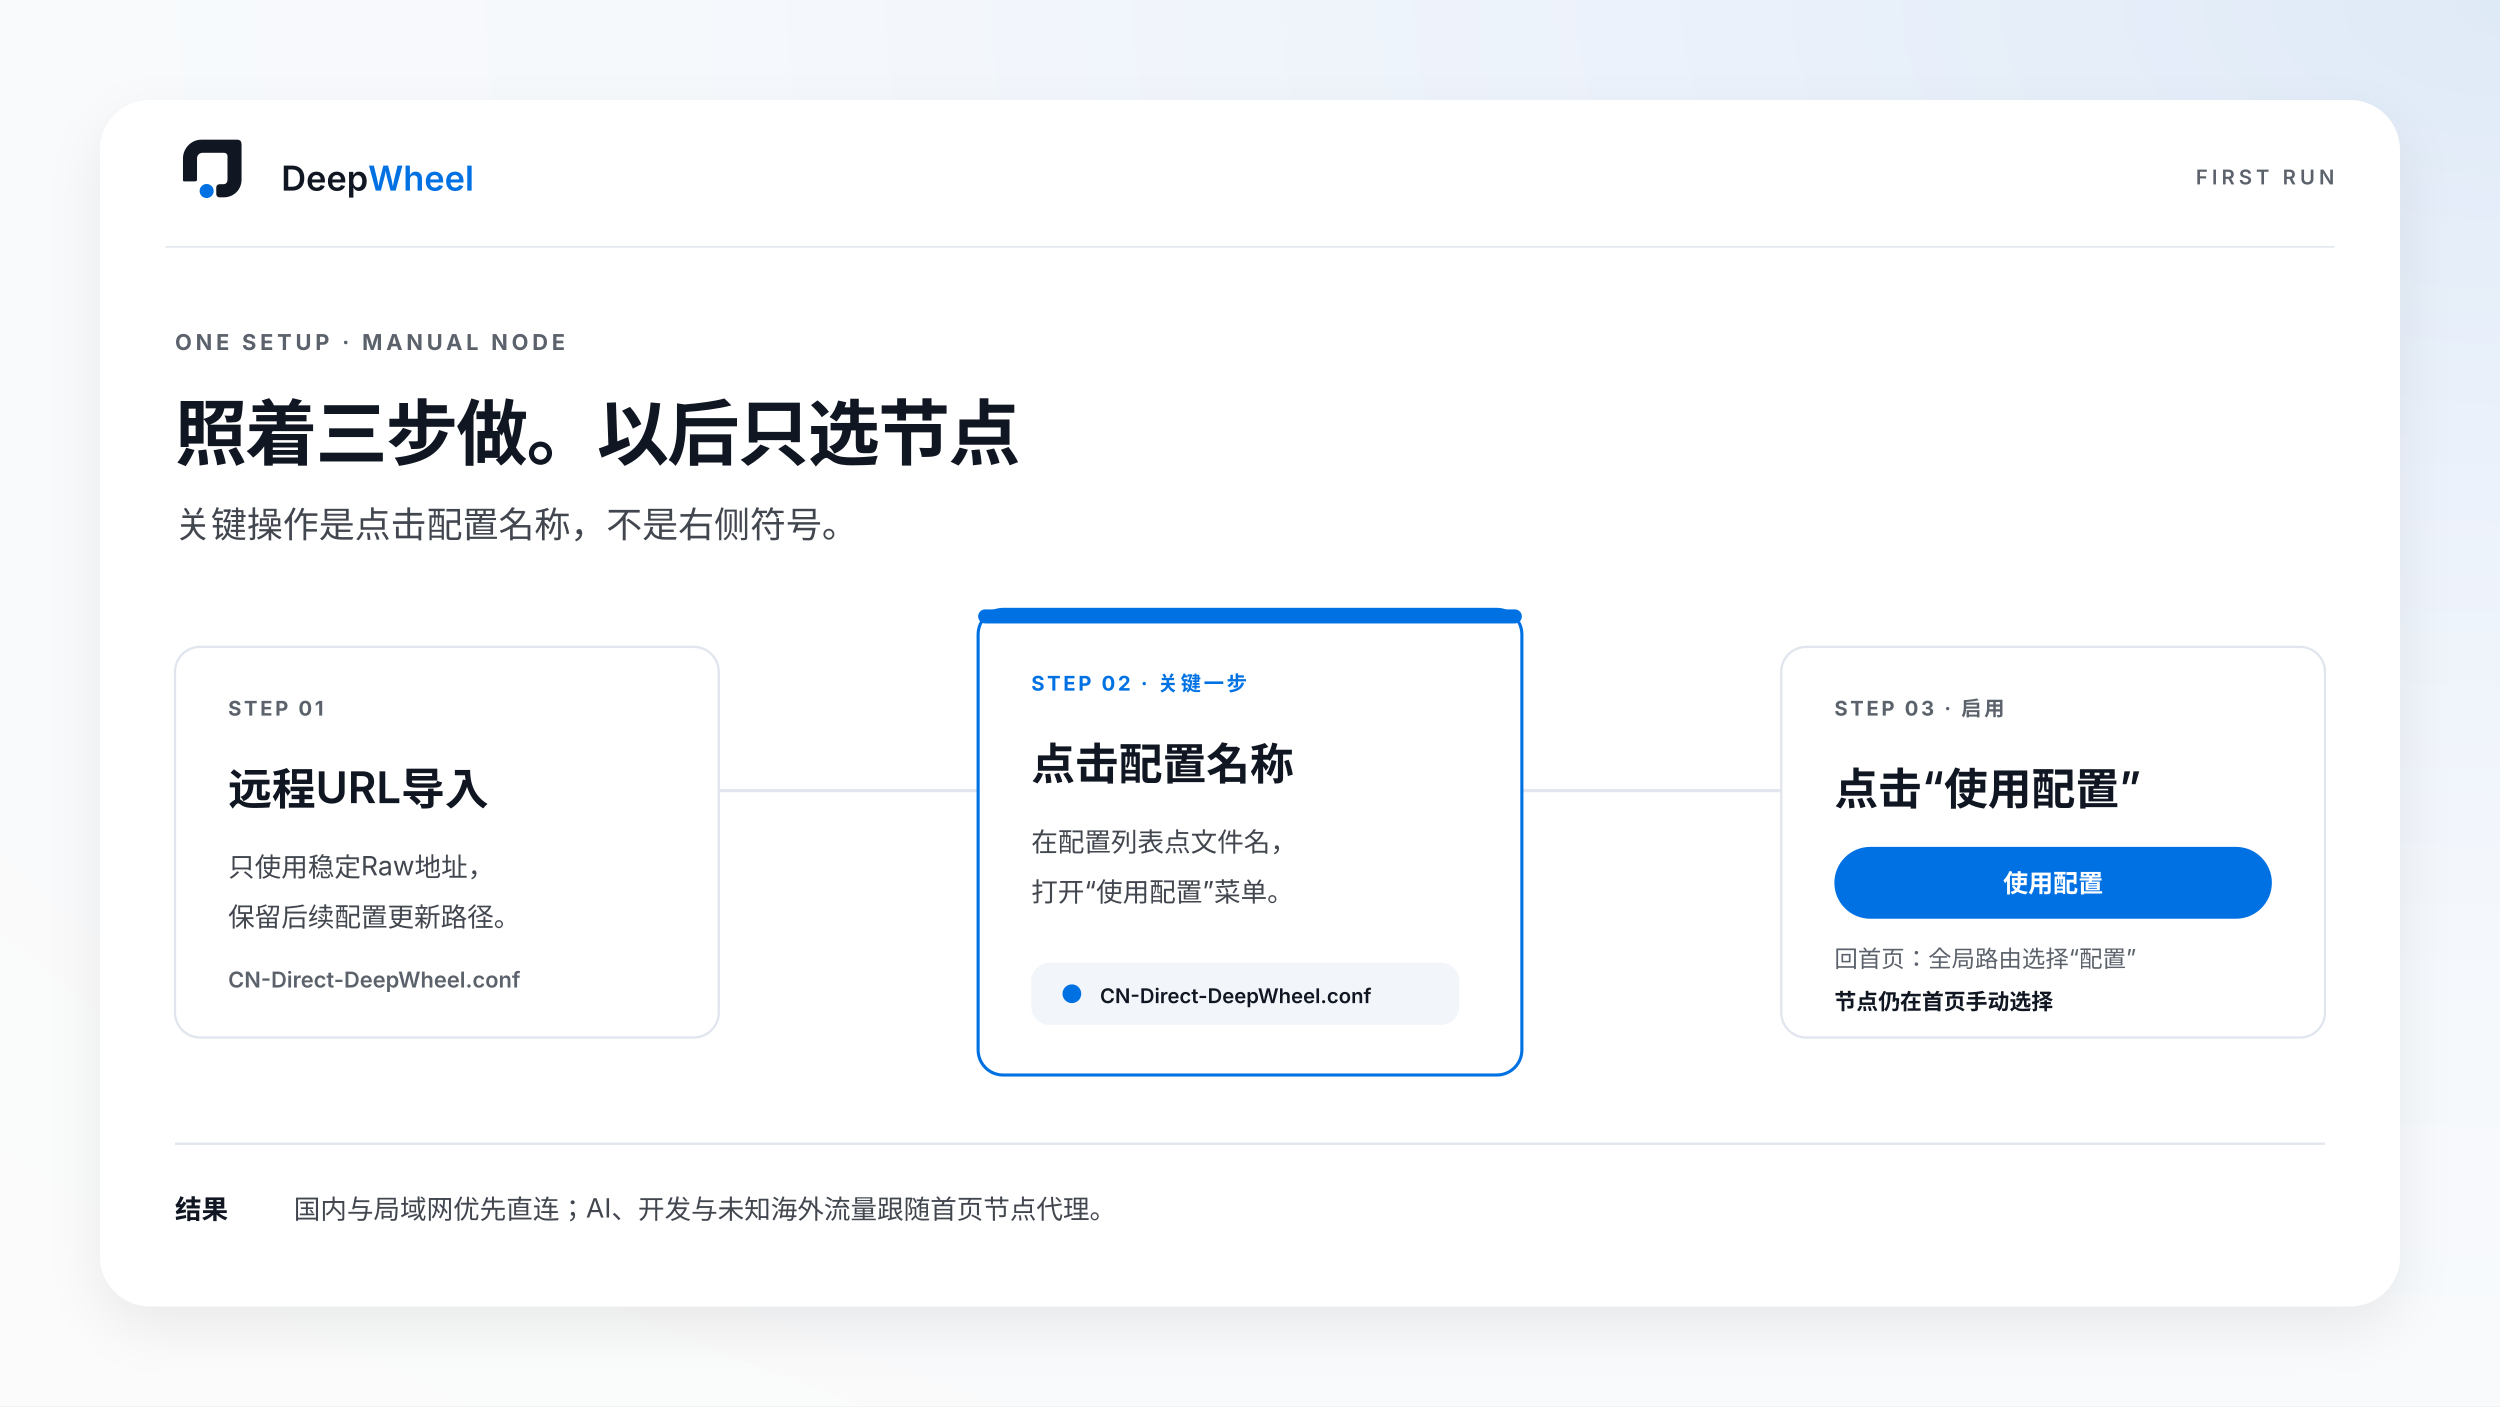
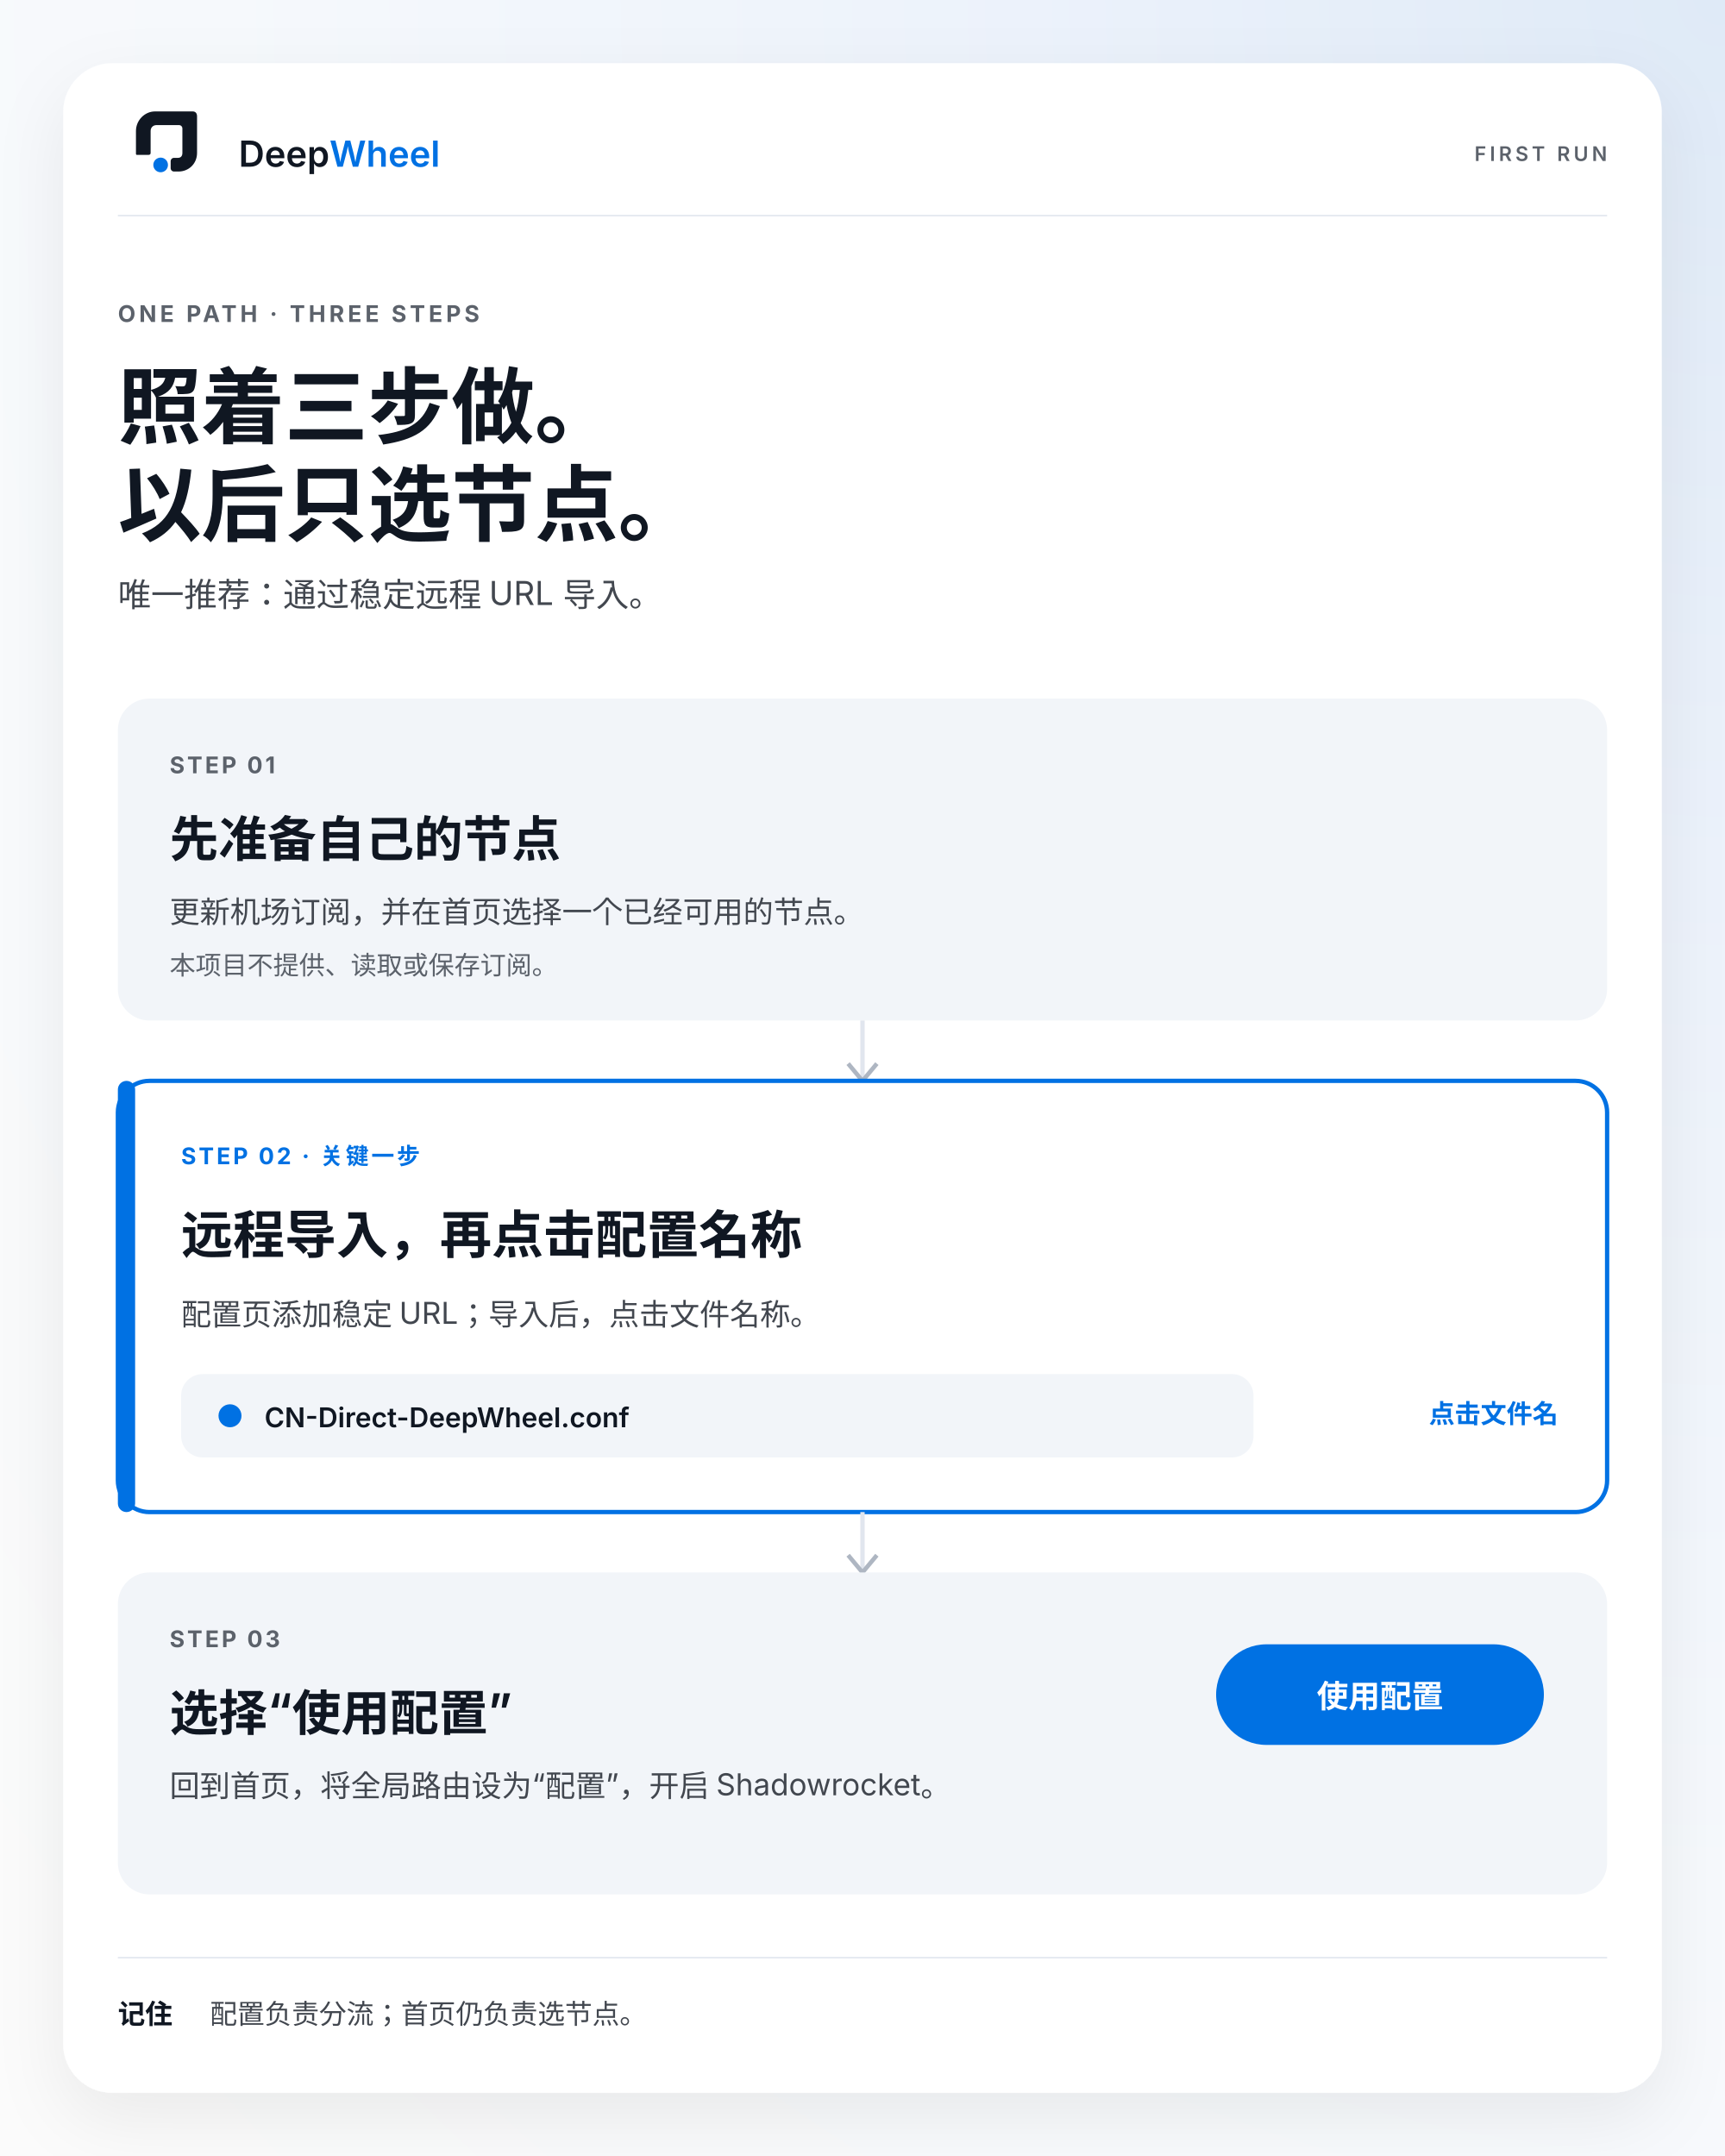
- <svg xmlns="http://www.w3.org/2000/svg" width="1600" height="900" viewBox="0 0 1600 900" role="img" aria-labelledby="title desc">
+ <svg xmlns="http://www.w3.org/2000/svg" width="1200" height="1500" viewBox="0 0 1200 1500" role="img" aria-labelledby="title desc">
  <defs>
    <radialGradient id="aura" cx="100%" cy="0%" r="135%">
      <stop offset="0%" stop-color="#DFEAF7" />
-       <stop offset="26%" stop-color="#ECF2FB" />
-       <stop offset="55%" stop-color="#F6F9FC" />
+       <stop offset="30%" stop-color="#ECF2FB" />
+       <stop offset="65%" stop-color="#F6F9FC" />
      <stop offset="100%" stop-color="#FBFBFB" />
    </radialGradient>
-     <filter id="cardShadow" x="-10%" y="-10%" width="120%" height="130%">
-       <feDropShadow dx="0" dy="2" stdDeviation="2" flood-color="#101722" flood-opacity=".04" />
-       <feDropShadow dx="0" dy="14" stdDeviation="17" flood-color="#101722" flood-opacity=".07" />
+     <filter id="shadow" x="-10%" y="-10%" width="120%" height="130%">
+       <feDropShadow dx="0" dy="3" stdDeviation="3" flood-color="#101722" flood-opacity=".04" />
+       <feDropShadow dx="0" dy="18" stdDeviation="24" flood-color="#101722" flood-opacity=".07" />
    </filter>
  </defs>
-   <rect width="1600" height="900" fill="url(#aura)" />
-   <rect x="64" y="64" width="1472" height="772" rx="32" fill="#FFFFFF" filter="url(#cardShadow)" />
-   <g transform="translate(106 81) scale(.30)">
+   <rect width="1200" height="1500" fill="url(#aura)" />
+   <rect x="44" y="44" width="1112" height="1412" rx="34" fill="#FFFFFF" filter="url(#shadow)" />
+   <g transform="translate(82 68) scale(.34)">
    <path fill="#101722" d="M37 115V68C37 46 55 28 76 28H153C159 28 162 32 162 38V113C162 135 145 151 124 151H115C111 151 108 148 108 144V130C108 126 111 123 115 123H123C129 123 132 119 132 113V63C132 59 129 56 125 56H79C72 56 67 61 67 68V113C67 116 65 117 62 117H39C38 117 37 116 37 115Z" />
    <circle cx="87.5" cy="137.5" r="14.99" fill="#0071E3" />
  </g>
-   <text x="180" y="122" font-family="'Avenir Next','Inter','PingFang SC',sans-serif" font-weight="600" font-size="22" fill="#101722">Deep<tspan fill="#0071E3">Wheel</tspan>
+   <text x="166" y="116" font-family="'Avenir Next','Inter','PingFang SC',sans-serif" font-weight="600" font-size="25" fill="#101722">Deep<tspan fill="#0071E3">Wheel</tspan>
  </text>
-   <text x="1494" y="118" text-anchor="end" font-family="'Avenir Next','Inter','PingFang SC',sans-serif" font-weight="600" font-size="13" fill="#5C626B" letter-spacing="2.6">FIRST RUN</text>
-   <line x1="106" y1="158" x2="1494" y2="158" stroke="#E1E6EE" />
-   <text x="112" y="224" font-family="'Avenir Next','Inter','PingFang SC',sans-serif" font-weight="700" font-size="14" fill="#5C626B" letter-spacing="2.4">ONE SETUP · MANUAL NODE</text>
-   <text x="112" y="294" font-family="'Avenir Next','PingFang SC','Inter',sans-serif" font-weight="600" font-size="46" fill="#101722" letter-spacing="-1">照着三步做。以后只选节点</text>
-   <text x="112" y="344" font-family="'Avenir Next','PingFang SC','Inter',sans-serif" font-weight="400" font-size="23" fill="#42474F">关键操作是点击配置名称，不是右侧符号。</text>
-   <line x1="304" y1="506" x2="692" y2="506" stroke="#E1E6EE" stroke-width="2" />
-   <path d="M682 498 L694 506 L682 514" fill="none" stroke="#AEB6C2" stroke-width="2" />
-   <line x1="908" y1="506" x2="1296" y2="506" stroke="#E1E6EE" stroke-width="2" />
-   <path d="M1286 498 L1298 506 L1286 514" fill="none" stroke="#AEB6C2" stroke-width="2" />
-   <rect x="112" y="414" width="348" height="250" rx="16" fill="#FFFFFF" stroke="#E1E6EE" stroke-width="1.5" />
-   <text x="146" y="458" font-family="'Avenir Next','Inter','PingFang SC',sans-serif" font-weight="700" font-size="13" fill="#5C626B" letter-spacing="1.7">STEP 01</text>
-   <text x="146" y="515" font-family="'Avenir Next','PingFang SC','Inter',sans-serif" font-weight="600" font-size="28" fill="#101722">远程URL导入</text>
-   <text x="146" y="561" font-family="'Avenir Next','PingFang SC','Inter',sans-serif" font-weight="400" font-size="17" fill="#42474F">只使用稳定Raw地址，</text>
-   <text x="146" y="593" font-family="'Avenir Next','PingFang SC','Inter',sans-serif" font-weight="400" font-size="17" fill="#42474F">保留后续配置更新路径。</text>
-   <text x="146" y="632" font-family="'Avenir Next','Inter','PingFang SC',sans-serif" font-weight="600" font-size="14" fill="#5C626B">CN-Direct-DeepWheel.conf</text>
-   <rect x="626" y="390" width="348" height="298" rx="16" fill="#FFFFFF" stroke="#0071E3" stroke-width="2" />
-   <rect x="626" y="390" width="348" height="9" rx="4.5" fill="#0071E3" />
-   <text x="660" y="442" font-family="'Avenir Next','Inter','PingFang SC',sans-serif" font-weight="700" font-size="13" fill="#0071E3" letter-spacing="1.7">STEP 02 · 关键一步</text>
-   <text x="660" y="499" font-family="'Avenir Next','PingFang SC','Inter',sans-serif" font-weight="600" font-size="28" fill="#101722">点击配置名称</text>
-   <text x="660" y="545" font-family="'Avenir Next','PingFang SC','Inter',sans-serif" font-weight="400" font-size="17" fill="#42474F">在配置列表点文件名，</text>
-   <text x="660" y="577" font-family="'Avenir Next','PingFang SC','Inter',sans-serif" font-weight="400" font-size="17" fill="#42474F">打开“使用配置”菜单。</text>
-   <rect x="660" y="616" width="274" height="40" rx="12" fill="#F2F5F9" />
-   <circle cx="686" cy="636" r="6" fill="#0071E3" />
-   <text x="704" y="642" font-family="'Avenir Next','Inter','PingFang SC',sans-serif" font-weight="600" font-size="13" fill="#101722">CN-Direct-DeepWheel.conf</text>
-   <rect x="1140" y="414" width="348" height="250" rx="16" fill="#FFFFFF" stroke="#E1E6EE" stroke-width="1.5" />
-   <text x="1174" y="458" font-family="'Avenir Next','Inter','PingFang SC',sans-serif" font-weight="700" font-size="13" fill="#5C626B" letter-spacing="1.7">STEP 03 · 启用</text>
-   <text x="1174" y="515" font-family="'Avenir Next','PingFang SC','Inter',sans-serif" font-weight="600" font-size="28" fill="#101722">点击“使用配置”</text>
-   <rect x="1174" y="542" width="280" height="46" rx="23" fill="#0071E3" />
-   <text x="1314" y="571" text-anchor="middle" font-family="'Avenir Next','PingFang SC','Inter',sans-serif" font-weight="600" font-size="16" fill="#FFFFFF">使用配置</text>
-   <text x="1174" y="619" font-family="'Avenir Next','PingFang SC','Inter',sans-serif" font-weight="400" font-size="15" fill="#5C626B">回首页：全局路由选择“配置”</text>
-   <text x="1174" y="646" font-family="'Avenir Next','PingFang SC','Inter',sans-serif" font-weight="600" font-size="14" fill="#101722">节点仍在首页手动选择</text>
-   <line x1="112" y1="732" x2="1488" y2="732" stroke="#E1E6EE" stroke-width="1.5" />
-   <text x="112" y="780" font-family="'Avenir Next','PingFang SC','Inter',sans-serif" font-weight="600" font-size="17" fill="#101722">结果</text>
-   <text x="188" y="780" font-family="'Avenir Next','PingFang SC','Inter',sans-serif" font-weight="400" font-size="17" fill="#42474F">国内与局域网优先直连；AI、开发与未知海外流量跟随首页节点代理。</text>
+   <text x="1118" y="112" text-anchor="end" font-family="'Avenir Next','Inter','PingFang SC',sans-serif" font-weight="600" font-size="14" fill="#5C626B" letter-spacing="2.4">FIRST RUN</text>
+   <line x1="82" y1="150" x2="1118" y2="150" stroke="#E1E6EE" />
+   <text x="82" y="224" font-family="'Avenir Next','Inter','PingFang SC',sans-serif" font-weight="700" font-size="16" fill="#5C626B" letter-spacing="2.4">ONE PATH · THREE STEPS</text>
+   <text x="82" y="304" font-family="'Avenir Next','PingFang SC','Inter',sans-serif" font-weight="600" font-size="58" fill="#101722">照着三步做。</text>
+   <text x="82" y="372" font-family="'Avenir Next','PingFang SC','Inter',sans-serif" font-weight="600" font-size="58" fill="#101722">以后只选节点。</text>
+   <text x="82" y="422" font-family="'Avenir Next','PingFang SC','Inter',sans-serif" font-size="23" fill="#42474F">唯一推荐：通过稳定远程 URL 导入。</text>
+   <rect x="82" y="486" width="1036" height="224" rx="22" fill="#F2F5F9" />
+   <text x="118" y="538" font-family="'Avenir Next','Inter','PingFang SC',sans-serif" font-weight="700" font-size="16" fill="#5C626B" letter-spacing="1.8">STEP 01</text>
+   <text x="118" y="596" font-family="'Avenir Next','PingFang SC','Inter',sans-serif" font-weight="600" font-size="34" fill="#101722">先准备自己的节点</text>
+   <text x="118" y="642" font-family="'Avenir Next','PingFang SC','Inter',sans-serif" font-size="21" fill="#42474F">更新机场订阅，并在首页选择一个已经可用的节点。</text>
+   <text x="118" y="678" font-family="'Avenir Next','PingFang SC','Inter',sans-serif" font-size="18" fill="#5C626B">本项目不提供、读取或保存订阅。</text>
+   <line x1="600" y1="710" x2="600" y2="750" stroke="#E1E6EE" stroke-width="3" />
+   <path d="M590 740 L600 752 L610 740" fill="none" stroke="#AEB6C2" stroke-width="3" />
+   <rect x="82" y="752" width="1036" height="300" rx="22" fill="#FFFFFF" stroke="#0071E3" stroke-width="3" />
+   <rect x="82" y="752" width="12" height="300" rx="6" fill="#0071E3" />
+   <text x="126" y="810" font-family="'Avenir Next','Inter','PingFang SC',sans-serif" font-weight="700" font-size="16" fill="#0071E3" letter-spacing="1.8">STEP 02 · 关键一步</text>
+   <text x="126" y="872" font-family="'Avenir Next','PingFang SC','Inter',sans-serif" font-weight="600" font-size="36" fill="#101722">远程导入，再点击配置名称</text>
+   <text x="126" y="922" font-family="'Avenir Next','PingFang SC','Inter',sans-serif" font-size="21" fill="#42474F">配置页添加稳定 URL；导入后，点击文件名称。</text>
+   <rect x="126" y="956" width="746" height="58" rx="15" fill="#F2F5F9" />
+   <circle cx="160" cy="985" r="8" fill="#0071E3" />
+   <text x="184" y="993" font-family="'Avenir Next','Inter','PingFang SC',sans-serif" font-weight="600" font-size="19" fill="#101722">CN-Direct-DeepWheel.conf</text>
+   <text x="1084" y="990" text-anchor="end" font-family="'Avenir Next','PingFang SC','Inter',sans-serif" font-weight="600" font-size="18" fill="#0071E3">点击文件名</text>
+   <line x1="600" y1="1052" x2="600" y2="1092" stroke="#E1E6EE" stroke-width="3" />
+   <path d="M590 1082 L600 1094 L610 1082" fill="none" stroke="#AEB6C2" stroke-width="3" />
+   <rect x="82" y="1094" width="1036" height="224" rx="22" fill="#F2F5F9" />
+   <text x="118" y="1146" font-family="'Avenir Next','Inter','PingFang SC',sans-serif" font-weight="700" font-size="16" fill="#5C626B" letter-spacing="1.8">STEP 03</text>
+   <text x="118" y="1204" font-family="'Avenir Next','PingFang SC','Inter',sans-serif" font-weight="600" font-size="34" fill="#101722">选择“使用配置”</text>
+   <text x="118" y="1250" font-family="'Avenir Next','PingFang SC','Inter',sans-serif" font-size="21" fill="#42474F">回到首页，将全局路由设为“配置”，开启 Shadowrocket。</text>
+   <rect x="846" y="1144" width="228" height="70" rx="35" fill="#0071E3" />
+   <text x="960" y="1188" text-anchor="middle" font-family="'Avenir Next','PingFang SC','Inter',sans-serif" font-weight="600" font-size="22" fill="#FFFFFF">使用配置</text>
+   <line x1="82" y1="1362" x2="1118" y2="1362" stroke="#E1E6EE" />
+   <text x="82" y="1408" font-family="'Avenir Next','PingFang SC','Inter',sans-serif" font-weight="600" font-size="19" fill="#101722">记住</text>
+   <text x="146" y="1408" font-family="'Avenir Next','PingFang SC','Inter',sans-serif" font-size="19" fill="#42474F">配置负责分流；首页仍负责选节点。</text>
</svg>
